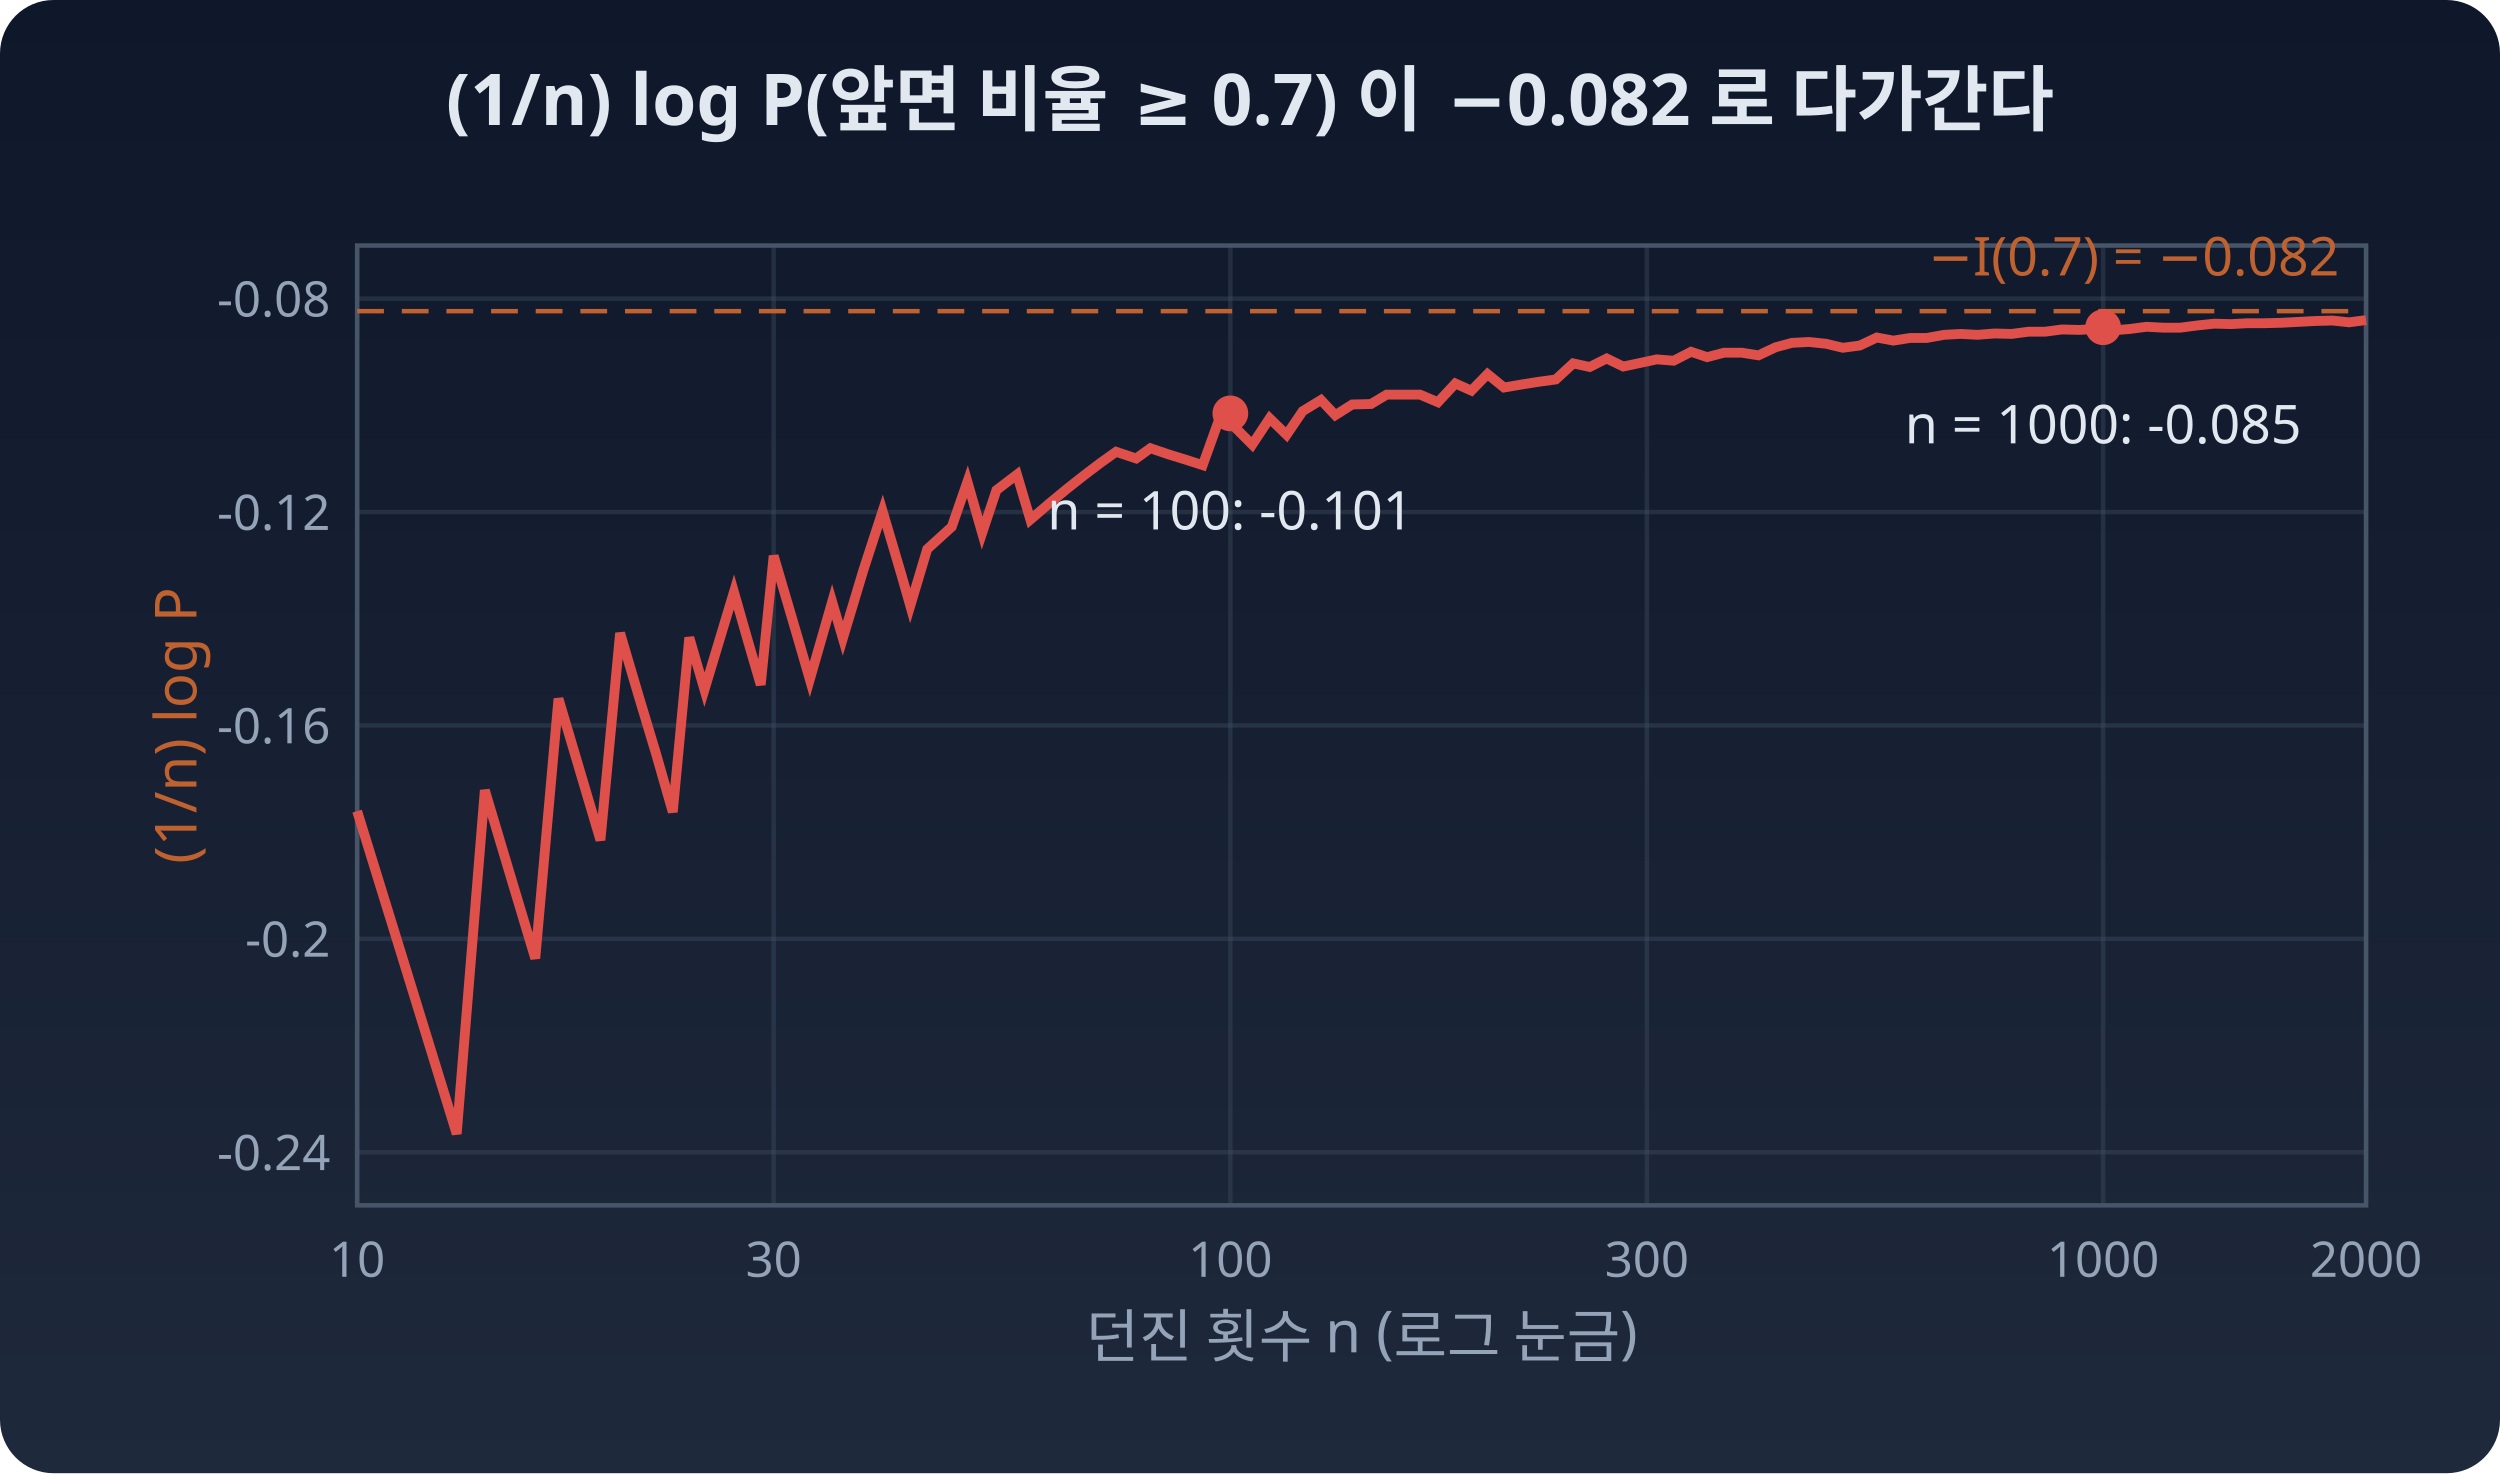
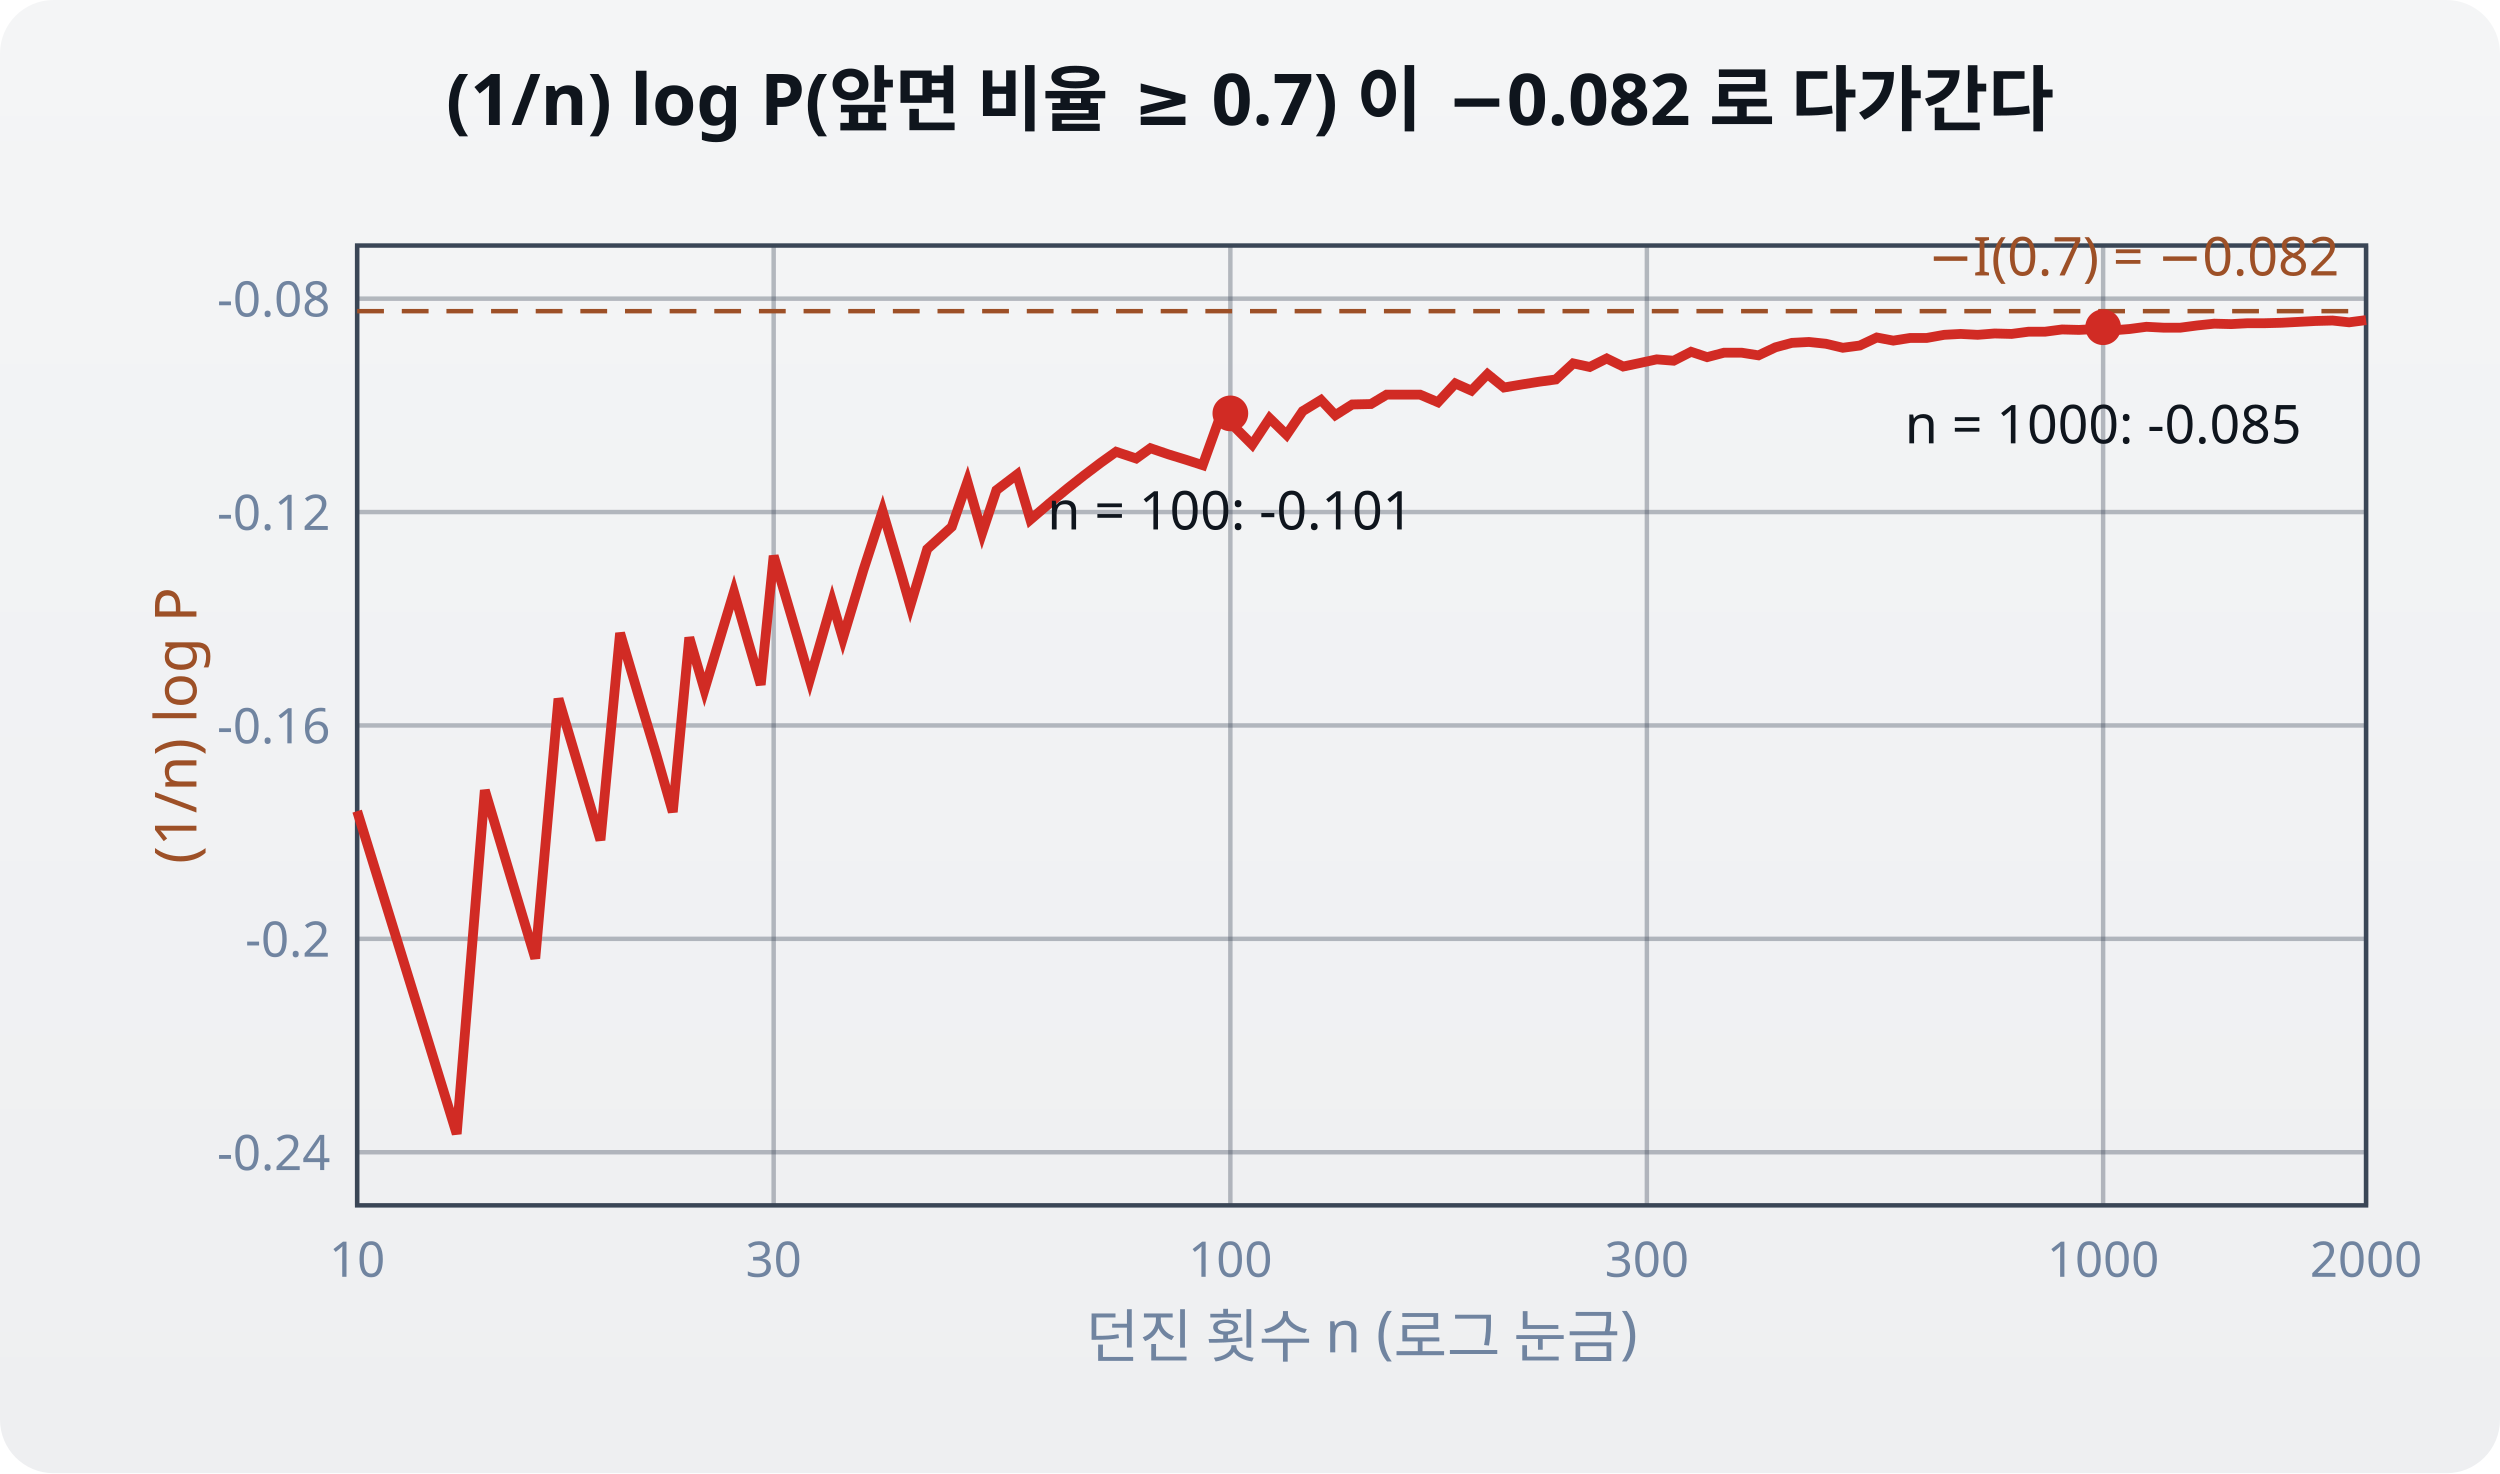
<svg xmlns="http://www.w3.org/2000/svg" viewBox="0 0 560 330" font-family="'Noto Sans KR', sans-serif">
  <defs>
    <linearGradient id="bg6t" x1="0" y1="0" x2="0" y2="1">
-       <stop offset="0%" stop-color="#0f172a" />
-       <stop offset="100%" stop-color="#1e293b" />
+       <stop offset="0%" stop-color="#f4f5f6" />
+       <stop offset="100%" stop-color="#eeeff1" />
    </linearGradient>
  </defs>
  <rect width="560" height="330" fill="url(#bg6t)" rx="12" />
-   <text x="280.0" y="28.0" fill="#e2e8f0" font-size="16" text-anchor="middle" font-weight="700">(1/n) log P(앞면 비율 ≥ 0.7) 이 −0.082 로 다가간다</text>
-   <line x1="80.0" y1="55" x2="80.0" y2="270" stroke="#475569" stroke-opacity="0.35" />
-   <text x="80.0" y="286.0" fill="#94a3b8" font-size="11" text-anchor="middle" font-weight="400">10</text>
-   <line x1="173.3" y1="55" x2="173.3" y2="270" stroke="#475569" stroke-opacity="0.35" />
-   <text x="173.3" y="286.0" fill="#94a3b8" font-size="11" text-anchor="middle" font-weight="400">30</text>
-   <line x1="275.6" y1="55" x2="275.6" y2="270" stroke="#475569" stroke-opacity="0.35" />
-   <text x="275.6" y="286.0" fill="#94a3b8" font-size="11" text-anchor="middle" font-weight="400">100</text>
-   <line x1="368.9" y1="55" x2="368.9" y2="270" stroke="#475569" stroke-opacity="0.35" />
-   <text x="368.9" y="286.0" fill="#94a3b8" font-size="11" text-anchor="middle" font-weight="400">300</text>
-   <line x1="471.1" y1="55" x2="471.1" y2="270" stroke="#475569" stroke-opacity="0.35" />
-   <text x="471.1" y="286.0" fill="#94a3b8" font-size="11" text-anchor="middle" font-weight="400">1000</text>
-   <line x1="530.0" y1="55" x2="530.0" y2="270" stroke="#475569" stroke-opacity="0.35" />
-   <text x="530.0" y="286.0" fill="#94a3b8" font-size="11" text-anchor="middle" font-weight="400">2000</text>
-   <line x1="80" y1="258.1" x2="530" y2="258.1" stroke="#475569" stroke-opacity="0.35" />
-   <text x="74.0" y="262.1" fill="#94a3b8" font-size="11" text-anchor="end" font-weight="400">-0.24</text>
-   <line x1="80" y1="210.3" x2="530" y2="210.3" stroke="#475569" stroke-opacity="0.35" />
-   <text x="74.0" y="214.3" fill="#94a3b8" font-size="11" text-anchor="end" font-weight="400">-0.2</text>
-   <line x1="80" y1="162.5" x2="530" y2="162.5" stroke="#475569" stroke-opacity="0.35" />
-   <text x="74.0" y="166.5" fill="#94a3b8" font-size="11" text-anchor="end" font-weight="400">-0.16</text>
-   <line x1="80" y1="114.7" x2="530" y2="114.7" stroke="#475569" stroke-opacity="0.35" />
-   <text x="74.0" y="118.7" fill="#94a3b8" font-size="11" text-anchor="end" font-weight="400">-0.12</text>
-   <line x1="80" y1="66.9" x2="530" y2="66.9" stroke="#475569" stroke-opacity="0.35" />
-   <text x="74.0" y="70.9" fill="#94a3b8" font-size="11" text-anchor="end" font-weight="400">-0.08</text>
-   <rect x="80" y="55" width="450" height="215" fill="none" stroke="#475569" />
-   <text x="305.0" y="304.0" fill="#94a3b8" font-size="13" text-anchor="middle" font-weight="400">던진 횟수 n (로그 눈금)</text>
-   <text x="44" y="162.5" fill="#c0622f" font-size="13" text-anchor="middle" transform="rotate(-90 44 162.5)">(1/n) log P</text>
-   <line x1="80" y1="69.7" x2="530" y2="69.7" stroke="#c0622f" stroke-dasharray="6 4" />
-   <text x="524.0" y="61.7" fill="#c0622f" font-size="12" text-anchor="end" font-weight="400">−I(0.7) = −0.082</text>
-   <polyline points="80.0,181.7 88.1,207.9 95.5,231.9 102.3,254.0 108.6,177.0 114.4,196.4 119.9,214.7 125.1,156.5 129.9,172.7 134.5,188.2 138.9,141.8 143.0,155.7 147.0,169.0 150.7,181.9 154.4,142.8 157.8,154.5 164.4,132.6 167.4,143.1 170.4,153.4 173.3,124.5 178.8,143.2 181.4,152.2 186.4,134.8 188.8,143.0 193.4,127.7 197.7,114.5 201.9,128.7 203.9,135.7 207.7,123.0 213.2,118.0 216.7,107.9 220.0,119.4 223.2,109.8 227.8,106.3 230.8,116.4 235.0,112.8 239.0,109.5 242.8,106.5 246.5,103.7 250.0,101.2 254.5,102.7 257.7,100.4 261.8,101.8 265.7,103.0 269.4,104.2 273.0,94.2 276.4,95.5 280.5,99.6 284.4,93.7 288.2,97.4 291.8,92.1 295.9,89.6 299.1,93.0 302.9,90.6 307.1,90.5 310.6,88.4 314.4,88.4 318.1,88.4 322.1,90.1 326.0,85.9 329.6,87.5 333.2,83.8 336.9,86.8 341.0,86.1 344.8,85.5 348.5,85.0 352.4,81.4 356.1,82.2 359.9,80.3 363.6,82.1 367.4,81.3 371.1,80.5 374.9,80.8 378.8,78.8 382.4,80.0 386.2,79.0 390.1,79.0 393.9,79.6 397.7,77.8 401.4,76.8 405.2,76.6 409.0,77.0 412.8,77.9 416.6,77.4 420.4,75.6 424.1,76.3 427.9,75.7 431.6,75.7 435.5,75.0 439.2,74.8 443.0,75.0 446.8,74.7 450.6,74.8 454.4,74.3 458.1,74.3 461.9,73.8 465.7,73.9 469.5,73.7 473.3,74.0 477.0,73.7 480.8,73.2 484.6,73.4 488.4,73.4 492.2,72.9 496.0,72.5 499.8,72.6 503.5,72.4 507.3,72.4 511.1,72.3 514.9,72.1 518.7,71.9 522.5,71.8 526.2,72.2 530.0,71.7" fill="none" stroke="#e0504a" stroke-width="2.2" />
-   <circle cx="275.6" cy="92.6" r="4" fill="#e0504a" />
-   <text x="275.6" y="118.6" fill="#e2e8f0" font-size="12" text-anchor="middle" font-weight="400">n = 100: -0.101</text>
-   <circle cx="471.1" cy="73.3" r="4" fill="#e0504a" />
-   <text x="471.1" y="99.3" fill="#e2e8f0" font-size="12" text-anchor="middle" font-weight="400">n = 1000: -0.085</text>
+   <text x="280.0" y="28.0" fill="#0f151d" font-size="16" text-anchor="middle" font-weight="700">(1/n) log P(앞면 비율 ≥ 0.7) 이 −0.082 로 다가간다</text>
+   <line x1="80.0" y1="55" x2="80.0" y2="270" stroke="#3a4656" stroke-opacity="0.35" />
+   <text x="80.0" y="286.0" fill="#7084a0" font-size="11" text-anchor="middle" font-weight="400">10</text>
+   <line x1="173.3" y1="55" x2="173.3" y2="270" stroke="#3a4656" stroke-opacity="0.35" />
+   <text x="173.3" y="286.0" fill="#7084a0" font-size="11" text-anchor="middle" font-weight="400">30</text>
+   <line x1="275.6" y1="55" x2="275.6" y2="270" stroke="#3a4656" stroke-opacity="0.35" />
+   <text x="275.6" y="286.0" fill="#7084a0" font-size="11" text-anchor="middle" font-weight="400">100</text>
+   <line x1="368.9" y1="55" x2="368.9" y2="270" stroke="#3a4656" stroke-opacity="0.35" />
+   <text x="368.9" y="286.0" fill="#7084a0" font-size="11" text-anchor="middle" font-weight="400">300</text>
+   <line x1="471.1" y1="55" x2="471.1" y2="270" stroke="#3a4656" stroke-opacity="0.35" />
+   <text x="471.1" y="286.0" fill="#7084a0" font-size="11" text-anchor="middle" font-weight="400">1000</text>
+   <line x1="530.0" y1="55" x2="530.0" y2="270" stroke="#3a4656" stroke-opacity="0.35" />
+   <text x="530.0" y="286.0" fill="#7084a0" font-size="11" text-anchor="middle" font-weight="400">2000</text>
+   <line x1="80" y1="258.1" x2="530" y2="258.1" stroke="#3a4656" stroke-opacity="0.35" />
+   <text x="74.0" y="262.1" fill="#7084a0" font-size="11" text-anchor="end" font-weight="400">-0.24</text>
+   <line x1="80" y1="210.3" x2="530" y2="210.3" stroke="#3a4656" stroke-opacity="0.35" />
+   <text x="74.0" y="214.3" fill="#7084a0" font-size="11" text-anchor="end" font-weight="400">-0.2</text>
+   <line x1="80" y1="162.5" x2="530" y2="162.5" stroke="#3a4656" stroke-opacity="0.35" />
+   <text x="74.0" y="166.5" fill="#7084a0" font-size="11" text-anchor="end" font-weight="400">-0.16</text>
+   <line x1="80" y1="114.7" x2="530" y2="114.7" stroke="#3a4656" stroke-opacity="0.35" />
+   <text x="74.0" y="118.7" fill="#7084a0" font-size="11" text-anchor="end" font-weight="400">-0.12</text>
+   <line x1="80" y1="66.9" x2="530" y2="66.9" stroke="#3a4656" stroke-opacity="0.35" />
+   <text x="74.0" y="70.9" fill="#7084a0" font-size="11" text-anchor="end" font-weight="400">-0.08</text>
+   <rect x="80" y="55" width="450" height="215" fill="none" stroke="#3a4656" />
+   <text x="305.0" y="304.0" fill="#7084a0" font-size="13" text-anchor="middle" font-weight="400">던진 횟수 n (로그 눈금)</text>
+   <text x="44" y="162.5" fill="#9d5027" font-size="13" text-anchor="middle" transform="rotate(-90 44 162.5)">(1/n) log P</text>
+   <line x1="80" y1="69.7" x2="530" y2="69.7" stroke="#9d5027" stroke-dasharray="6 4" />
+   <text x="524.0" y="61.7" fill="#9d5027" font-size="12" text-anchor="end" font-weight="400">−I(0.7) = −0.082</text>
+   <polyline points="80.0,181.7 88.1,207.9 95.5,231.9 102.3,254.0 108.6,177.0 114.4,196.4 119.9,214.7 125.1,156.5 129.9,172.7 134.5,188.2 138.9,141.8 143.0,155.7 147.0,169.0 150.7,181.9 154.4,142.8 157.8,154.5 164.4,132.6 167.4,143.1 170.4,153.4 173.3,124.5 178.8,143.2 181.4,152.2 186.4,134.8 188.8,143.0 193.4,127.7 197.7,114.5 201.9,128.7 203.9,135.7 207.7,123.0 213.2,118.0 216.7,107.9 220.0,119.4 223.2,109.8 227.8,106.3 230.8,116.4 235.0,112.8 239.0,109.5 242.8,106.5 246.5,103.7 250.0,101.2 254.5,102.7 257.7,100.4 261.8,101.8 265.7,103.0 269.4,104.2 273.0,94.2 276.4,95.5 280.5,99.6 284.4,93.7 288.2,97.4 291.8,92.1 295.9,89.6 299.1,93.0 302.9,90.6 307.1,90.5 310.6,88.4 314.4,88.4 318.1,88.4 322.1,90.1 326.0,85.9 329.6,87.5 333.2,83.8 336.9,86.8 341.0,86.1 344.8,85.5 348.5,85.0 352.4,81.4 356.1,82.2 359.9,80.3 363.6,82.1 367.4,81.3 371.1,80.5 374.9,80.8 378.8,78.8 382.4,80.0 386.2,79.0 390.1,79.0 393.9,79.6 397.7,77.8 401.4,76.8 405.2,76.6 409.0,77.0 412.8,77.9 416.6,77.4 420.4,75.6 424.1,76.3 427.9,75.7 431.6,75.7 435.5,75.0 439.2,74.8 443.0,75.0 446.8,74.7 450.6,74.8 454.4,74.3 458.1,74.3 461.9,73.8 465.7,73.9 469.5,73.7 473.3,74.0 477.0,73.7 480.8,73.2 484.6,73.4 488.4,73.4 492.2,72.9 496.0,72.5 499.8,72.6 503.5,72.4 507.3,72.4 511.1,72.3 514.9,72.1 518.7,71.9 522.5,71.8 526.2,72.2 530.0,71.7" fill="none" stroke="#d12b24" stroke-width="2.2" />
+   <circle cx="275.6" cy="92.6" r="4" fill="#d12b24" />
+   <text x="275.6" y="118.6" fill="#0f151d" font-size="12" text-anchor="middle" font-weight="400">n = 100: -0.101</text>
+   <circle cx="471.1" cy="73.3" r="4" fill="#d12b24" />
+   <text x="471.1" y="99.3" fill="#0f151d" font-size="12" text-anchor="middle" font-weight="400">n = 1000: -0.085</text>
</svg>
